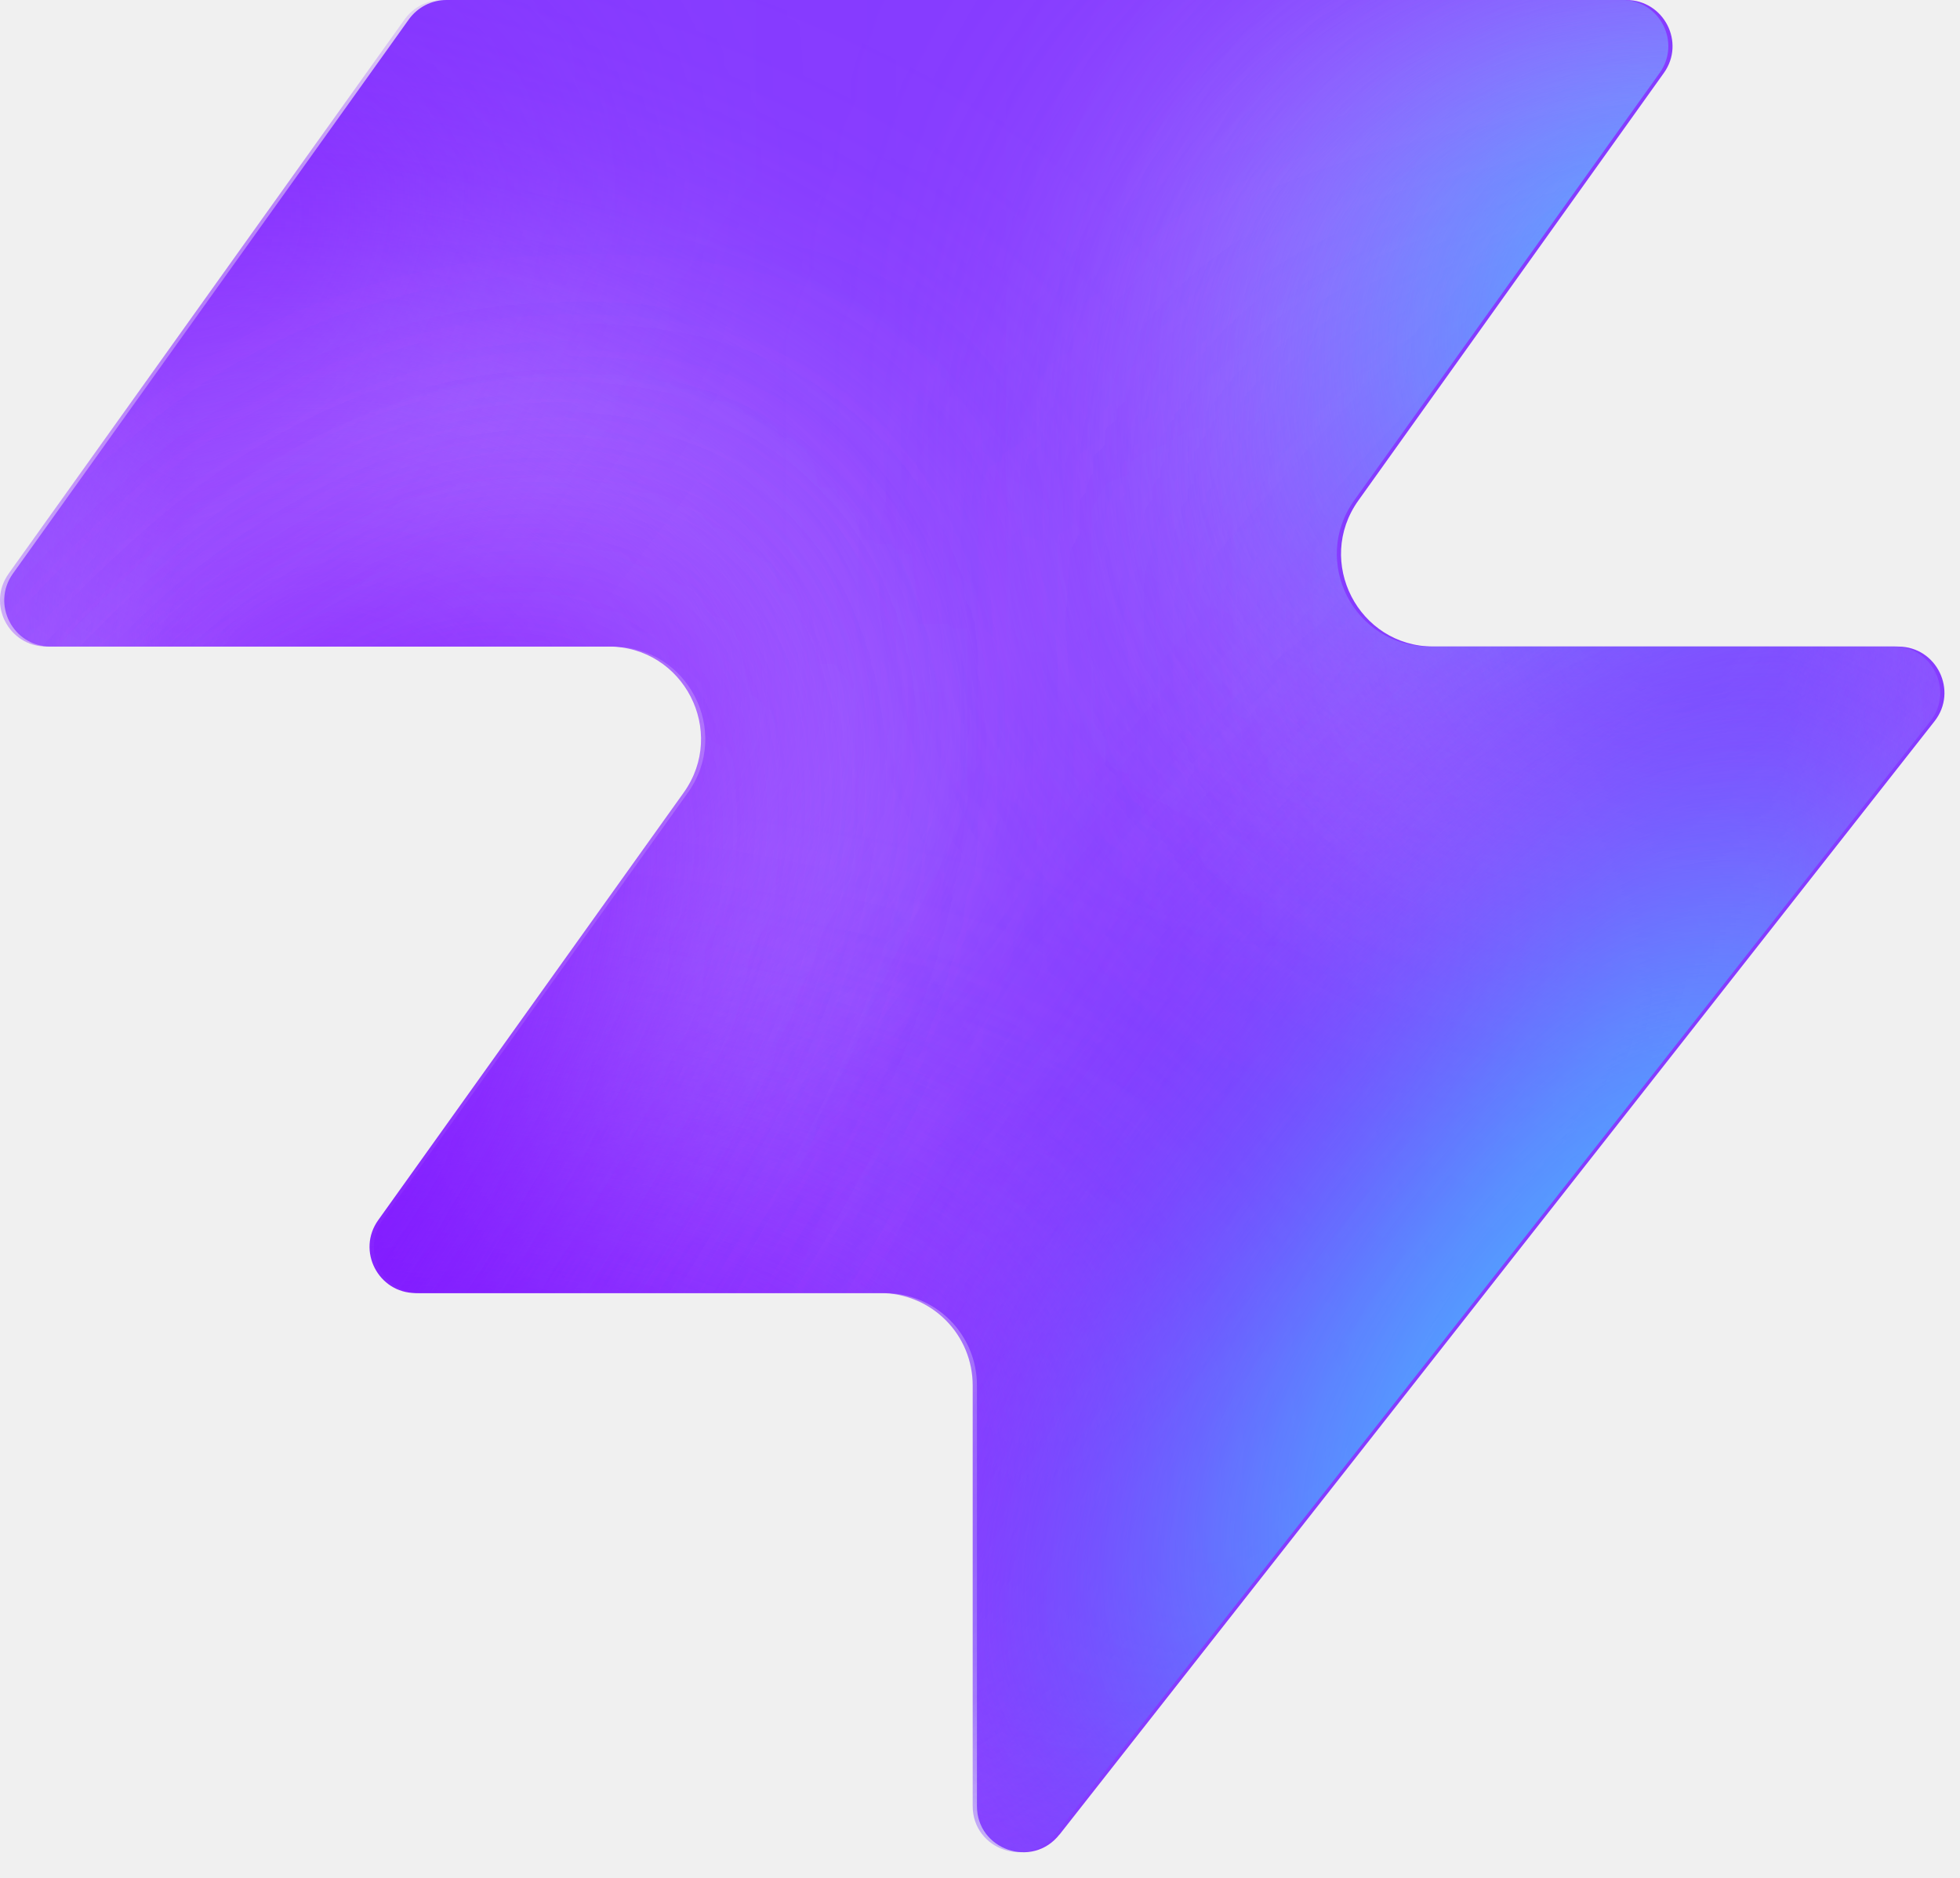
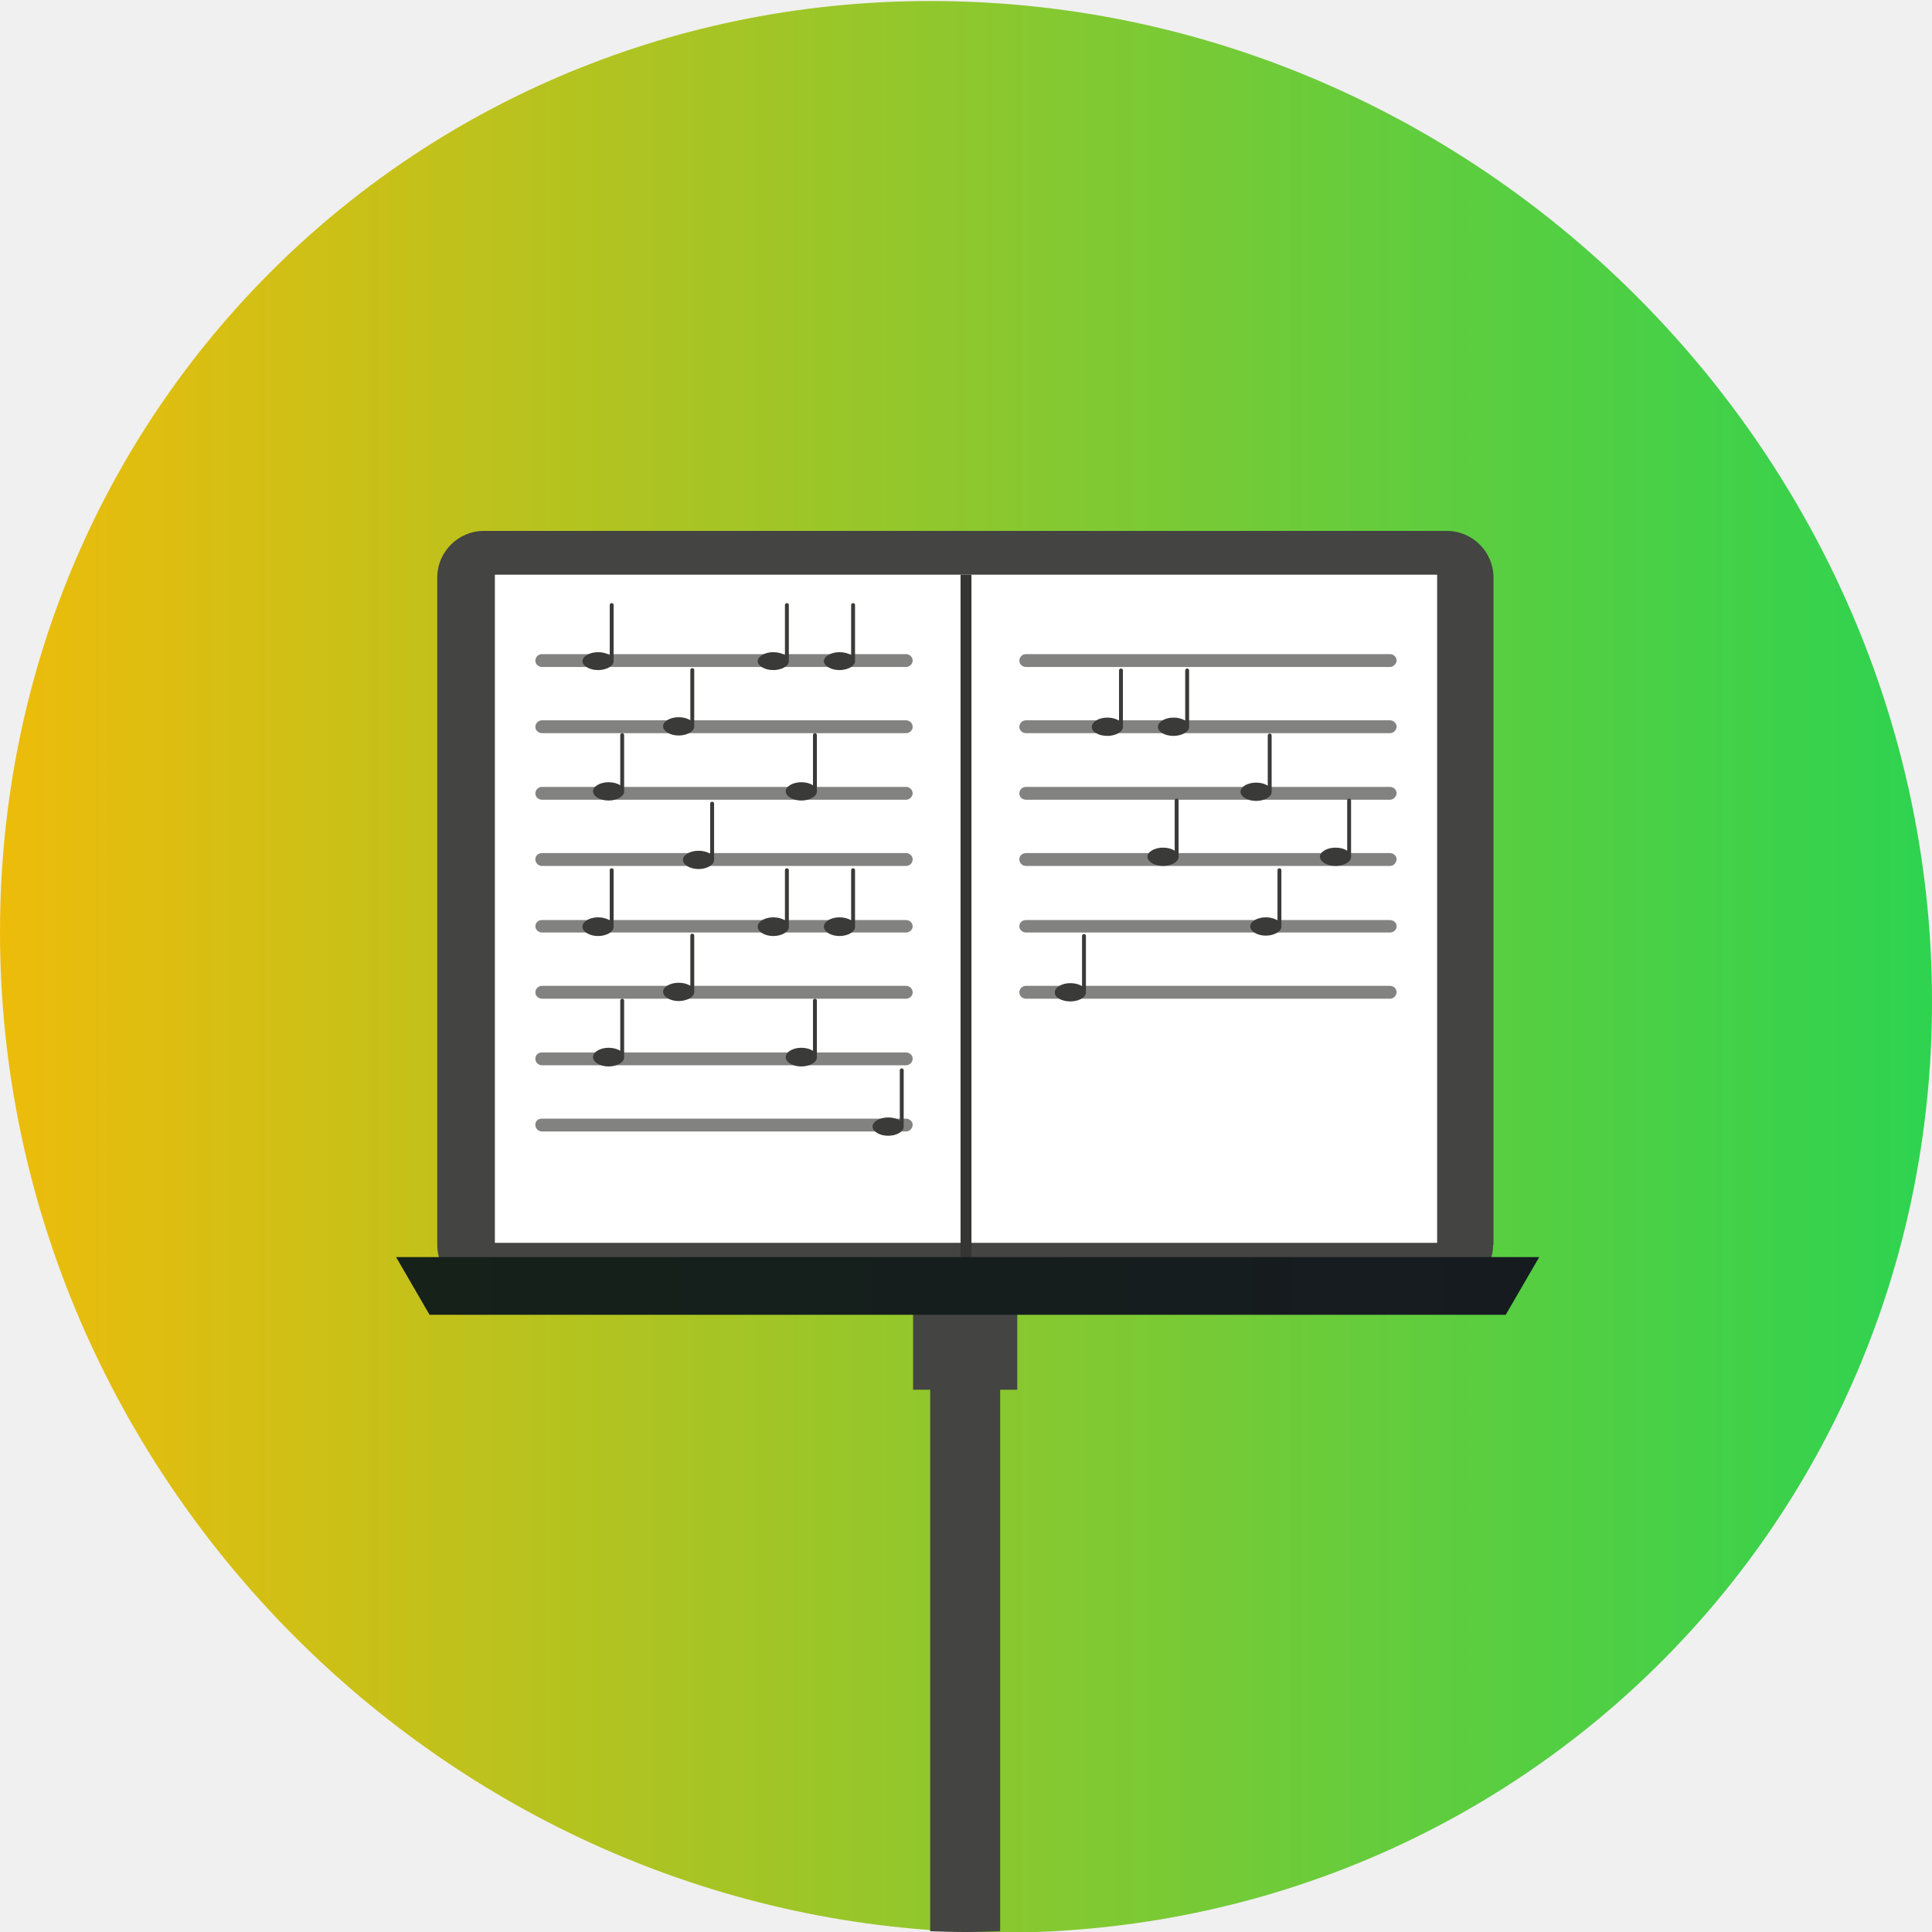
- <svg xmlns="http://www.w3.org/2000/svg" width="48" height="46" fill="none" viewBox="0 0 48 46">
-   <path fill="#863bff" d="M25.946 44.938c-.664.845-2.021.375-2.021-.698V33.937a2.26 2.26 0 0 0-2.262-2.262H10.287c-.92 0-1.456-1.04-.92-1.788l7.48-10.471c1.07-1.497 0-3.578-1.842-3.578H1.237c-.92 0-1.456-1.04-.92-1.788L10.013.474c.214-.297.556-.474.92-.474h28.894c.92 0 1.456 1.04.92 1.788l-7.48 10.471c-1.07 1.498 0 3.579 1.842 3.579h11.377c.943 0 1.473 1.088.89 1.83L25.947 44.94z" style="fill:#863bff;fill:color(display-p3 .525 .23 1);fill-opacity:1" />
-   <mask id="a" width="48" height="46" x="0" y="0" maskUnits="userSpaceOnUse" style="mask-type:alpha">
-     <path fill="#000" d="M25.842 44.938c-.664.844-2.021.375-2.021-.698V33.937a2.26 2.26 0 0 0-2.262-2.262H10.183c-.92 0-1.456-1.04-.92-1.788l7.48-10.471c1.07-1.498 0-3.579-1.842-3.579H1.133c-.92 0-1.456-1.04-.92-1.787L9.91.473c.214-.297.556-.474.92-.474h28.894c.92 0 1.456 1.04.92 1.788l-7.48 10.471c-1.07 1.498 0 3.578 1.842 3.578h11.377c.943 0 1.473 1.088.89 1.832L25.843 44.94z" style="fill:#000;fill-opacity:1" />
-   </mask>
-   <g mask="url(#a)">
-     <g filter="url(#b)">
-       <ellipse cx="5.508" cy="14.704" fill="#ede6ff" rx="5.508" ry="14.704" style="fill:#ede6ff;fill:color(display-p3 .927 .903 1);fill-opacity:1" transform="matrix(.00324 1 1 -.00324 -4.47 31.516)" />
-     </g>
-     <g filter="url(#c)">
-       <ellipse cx="10.399" cy="29.851" fill="#ede6ff" rx="10.399" ry="29.851" style="fill:#ede6ff;fill:color(display-p3 .927 .903 1);fill-opacity:1" transform="matrix(.00324 1 1 -.00324 -39.328 7.883)" />
-     </g>
-     <g filter="url(#d)">
-       <ellipse cx="5.508" cy="30.487" fill="#7e14ff" rx="5.508" ry="30.487" style="fill:#7e14ff;fill:color(display-p3 .492 .077 1);fill-opacity:1" transform="rotate(89.814 -25.913 -14.639)scale(1 -1)" />
-     </g>
-     <g filter="url(#e)">
-       <ellipse cx="5.508" cy="30.599" fill="#7e14ff" rx="5.508" ry="30.599" style="fill:#7e14ff;fill:color(display-p3 .492 .077 1);fill-opacity:1" transform="rotate(89.814 -32.644 -3.334)scale(1 -1)" />
-     </g>
-     <g filter="url(#f)">
-       <ellipse cx="5.508" cy="30.599" fill="#7e14ff" rx="5.508" ry="30.599" style="fill:#7e14ff;fill:color(display-p3 .492 .077 1);fill-opacity:1" transform="matrix(.00324 1 1 -.00324 -34.34 30.47)" />
-     </g>
-     <g filter="url(#g)">
-       <ellipse cx="14.072" cy="22.078" fill="#ede6ff" rx="14.072" ry="22.078" style="fill:#ede6ff;fill:color(display-p3 .927 .903 1);fill-opacity:1" transform="rotate(93.35 24.506 48.493)scale(-1 1)" />
-     </g>
-     <g filter="url(#h)">
-       <ellipse cx="3.47" cy="21.501" fill="#7e14ff" rx="3.47" ry="21.501" style="fill:#7e14ff;fill:color(display-p3 .492 .077 1);fill-opacity:1" transform="rotate(89.009 28.708 47.59)scale(-1 1)" />
-     </g>
-     <g filter="url(#i)">
-       <ellipse cx="3.47" cy="21.501" fill="#7e14ff" rx="3.47" ry="21.501" style="fill:#7e14ff;fill:color(display-p3 .492 .077 1);fill-opacity:1" transform="rotate(89.009 28.708 47.59)scale(-1 1)" />
-     </g>
-     <g filter="url(#j)">
-       <ellipse cx=".387" cy="8.972" fill="#7e14ff" rx="4.407" ry="29.108" style="fill:#7e14ff;fill:color(display-p3 .492 .077 1);fill-opacity:1" transform="rotate(39.51 .387 8.972)" />
-     </g>
-     <g filter="url(#k)">
-       <ellipse cx="47.523" cy="-6.092" fill="#7e14ff" rx="4.407" ry="29.108" style="fill:#7e14ff;fill:color(display-p3 .492 .077 1);fill-opacity:1" transform="rotate(37.892 47.523 -6.092)" />
-     </g>
-     <g filter="url(#l)">
-       <ellipse cx="41.412" cy="6.333" fill="#47bfff" rx="5.971" ry="9.665" style="fill:#47bfff;fill:color(display-p3 .28 .748 1);fill-opacity:1" transform="rotate(37.892 41.412 6.333)" />
-     </g>
-     <g filter="url(#m)">
-       <ellipse cx="-1.879" cy="38.332" fill="#7e14ff" rx="4.407" ry="29.108" style="fill:#7e14ff;fill:color(display-p3 .492 .077 1);fill-opacity:1" transform="rotate(37.892 -1.88 38.332)" />
-     </g>
-     <g filter="url(#n)">
-       <ellipse cx="-1.879" cy="38.332" fill="#7e14ff" rx="4.407" ry="29.108" style="fill:#7e14ff;fill:color(display-p3 .492 .077 1);fill-opacity:1" transform="rotate(37.892 -1.88 38.332)" />
-     </g>
-     <g filter="url(#o)">
-       <ellipse cx="35.651" cy="29.907" fill="#7e14ff" rx="4.407" ry="29.108" style="fill:#7e14ff;fill:color(display-p3 .492 .077 1);fill-opacity:1" transform="rotate(37.892 35.651 29.907)" />
-     </g>
-     <g filter="url(#p)">
-       <ellipse cx="38.418" cy="32.4" fill="#47bfff" rx="5.971" ry="15.297" style="fill:#47bfff;fill:color(display-p3 .28 .748 1);fill-opacity:1" transform="rotate(37.892 38.418 32.4)" />
-     </g>
+ <svg xmlns="http://www.w3.org/2000/svg" xmlns:xlink="http://www.w3.org/1999/xlink" version="1.1" id="Layer_1" viewBox="0 0 496.2 496.2" xml:space="preserve">
+   <defs id="defs38">
+     <linearGradient id="linearGradient40">
+       <stop style="stop-color:#152119;stop-opacity:1;" offset="0" id="stop40" />
+       <stop style="stop-color:#161b20;stop-opacity:1;" offset="1" id="stop41" />
+     </linearGradient>
+     <linearGradient id="linearGradient38">
+       <stop style="stop-color:#edbc0b;stop-opacity:1;" offset="0" id="stop38" />
+       <stop style="stop-color:#2ed350;stop-opacity:1;" offset="1" id="stop39" />
+     </linearGradient>
+     <linearGradient xlink:href="#linearGradient38" id="linearGradient39" x1="0" y1="248.313" x2="496.2" y2="248.313" gradientUnits="userSpaceOnUse" />
+     <linearGradient xlink:href="#linearGradient40" id="linearGradient41" x1="101.3" y1="316.45" x2="394.9" y2="316.45" gradientUnits="userSpaceOnUse" />
+   </defs>
+   <path style="fill:url(#linearGradient39);stroke-width:1" d="M 496.2,257.234 C 496.2,120.351 385.1,5.351 248.1,0.425 111.1,-4.501 0,102.509 0,239.391 0,376.274 111.1,491.274 248.1,496.2 385.1,501.127 496.2,394.117 496.2,257.234 Z" id="path1" />
+   <g id="g3" transform="matrix(0.9984351,0,0,0.9976424,0.1757422,1.16984)">
+     <path style="fill:#444443" d="M 239.1,218.6 V 496 c 3,0.1 6,0.2 9,0.2 3,0 6,-0.1 9,-0.2 V 218.6 Z" id="path2" />
+     <rect x="234.7" y="314.8" style="fill:#444443" width="26.8" height="41.8" id="rect2" />
+     <path style="fill:#444443" d="m 383.9,319.3 c 0,6.6 -5.4,12 -12,12 H 124.3 c -6.6,0 -12,-5.4 -12,-12 V 147.5 c 0,-6.6 5.4,-12 12,-12 H 372 c 6.6,0 12,5.4 12,12 v 171.8 z" id="path3" />
  </g>
-   <defs>
-     <filter id="b" width="60.045" height="41.654" x="-19.77" y="16.149" color-interpolation-filters="sRGB" filterUnits="userSpaceOnUse">
-       <feFlood flood-opacity="0" result="BackgroundImageFix" />
-       <feBlend in="SourceGraphic" in2="BackgroundImageFix" result="shape" />
-       <feGaussianBlur result="effect1_foregroundBlur_2002_17158" stdDeviation="7.659" />
-     </filter>
-     <filter id="c" width="90.34" height="51.437" x="-54.613" y="-7.533" color-interpolation-filters="sRGB" filterUnits="userSpaceOnUse">
-       <feFlood flood-opacity="0" result="BackgroundImageFix" />
-       <feBlend in="SourceGraphic" in2="BackgroundImageFix" result="shape" />
-       <feGaussianBlur result="effect1_foregroundBlur_2002_17158" stdDeviation="7.659" />
-     </filter>
-     <filter id="d" width="79.355" height="29.4" x="-49.64" y="2.03" color-interpolation-filters="sRGB" filterUnits="userSpaceOnUse">
-       <feFlood flood-opacity="0" result="BackgroundImageFix" />
-       <feBlend in="SourceGraphic" in2="BackgroundImageFix" result="shape" />
-       <feGaussianBlur result="effect1_foregroundBlur_2002_17158" stdDeviation="4.596" />
-     </filter>
-     <filter id="e" width="79.579" height="29.4" x="-45.045" y="20.029" color-interpolation-filters="sRGB" filterUnits="userSpaceOnUse">
-       <feFlood flood-opacity="0" result="BackgroundImageFix" />
-       <feBlend in="SourceGraphic" in2="BackgroundImageFix" result="shape" />
-       <feGaussianBlur result="effect1_foregroundBlur_2002_17158" stdDeviation="4.596" />
-     </filter>
-     <filter id="f" width="79.579" height="29.4" x="-43.513" y="21.178" color-interpolation-filters="sRGB" filterUnits="userSpaceOnUse">
-       <feFlood flood-opacity="0" result="BackgroundImageFix" />
-       <feBlend in="SourceGraphic" in2="BackgroundImageFix" result="shape" />
-       <feGaussianBlur result="effect1_foregroundBlur_2002_17158" stdDeviation="4.596" />
-     </filter>
-     <filter id="g" width="74.749" height="58.852" x="15.756" y="-17.901" color-interpolation-filters="sRGB" filterUnits="userSpaceOnUse">
-       <feFlood flood-opacity="0" result="BackgroundImageFix" />
-       <feBlend in="SourceGraphic" in2="BackgroundImageFix" result="shape" />
-       <feGaussianBlur result="effect1_foregroundBlur_2002_17158" stdDeviation="7.659" />
-     </filter>
-     <filter id="h" width="61.377" height="25.362" x="23.548" y="2.284" color-interpolation-filters="sRGB" filterUnits="userSpaceOnUse">
-       <feFlood flood-opacity="0" result="BackgroundImageFix" />
-       <feBlend in="SourceGraphic" in2="BackgroundImageFix" result="shape" />
-       <feGaussianBlur result="effect1_foregroundBlur_2002_17158" stdDeviation="4.596" />
-     </filter>
-     <filter id="i" width="61.377" height="25.362" x="23.548" y="2.284" color-interpolation-filters="sRGB" filterUnits="userSpaceOnUse">
-       <feFlood flood-opacity="0" result="BackgroundImageFix" />
-       <feBlend in="SourceGraphic" in2="BackgroundImageFix" result="shape" />
-       <feGaussianBlur result="effect1_foregroundBlur_2002_17158" stdDeviation="4.596" />
-     </filter>
-     <filter id="j" width="56.045" height="63.649" x="-27.636" y="-22.853" color-interpolation-filters="sRGB" filterUnits="userSpaceOnUse">
-       <feFlood flood-opacity="0" result="BackgroundImageFix" />
-       <feBlend in="SourceGraphic" in2="BackgroundImageFix" result="shape" />
-       <feGaussianBlur result="effect1_foregroundBlur_2002_17158" stdDeviation="4.596" />
-     </filter>
-     <filter id="k" width="54.814" height="64.646" x="20.116" y="-38.415" color-interpolation-filters="sRGB" filterUnits="userSpaceOnUse">
-       <feFlood flood-opacity="0" result="BackgroundImageFix" />
-       <feBlend in="SourceGraphic" in2="BackgroundImageFix" result="shape" />
-       <feGaussianBlur result="effect1_foregroundBlur_2002_17158" stdDeviation="4.596" />
-     </filter>
-     <filter id="l" width="33.541" height="35.313" x="24.641" y="-11.323" color-interpolation-filters="sRGB" filterUnits="userSpaceOnUse">
-       <feFlood flood-opacity="0" result="BackgroundImageFix" />
-       <feBlend in="SourceGraphic" in2="BackgroundImageFix" result="shape" />
-       <feGaussianBlur result="effect1_foregroundBlur_2002_17158" stdDeviation="4.596" />
-     </filter>
-     <filter id="m" width="54.814" height="64.646" x="-29.286" y="6.009" color-interpolation-filters="sRGB" filterUnits="userSpaceOnUse">
-       <feFlood flood-opacity="0" result="BackgroundImageFix" />
-       <feBlend in="SourceGraphic" in2="BackgroundImageFix" result="shape" />
-       <feGaussianBlur result="effect1_foregroundBlur_2002_17158" stdDeviation="4.596" />
-     </filter>
-     <filter id="n" width="54.814" height="64.646" x="-29.286" y="6.009" color-interpolation-filters="sRGB" filterUnits="userSpaceOnUse">
-       <feFlood flood-opacity="0" result="BackgroundImageFix" />
-       <feBlend in="SourceGraphic" in2="BackgroundImageFix" result="shape" />
-       <feGaussianBlur result="effect1_foregroundBlur_2002_17158" stdDeviation="4.596" />
-     </filter>
-     <filter id="o" width="54.814" height="64.646" x="8.244" y="-2.416" color-interpolation-filters="sRGB" filterUnits="userSpaceOnUse">
-       <feFlood flood-opacity="0" result="BackgroundImageFix" />
-       <feBlend in="SourceGraphic" in2="BackgroundImageFix" result="shape" />
-       <feGaussianBlur result="effect1_foregroundBlur_2002_17158" stdDeviation="4.596" />
-     </filter>
-     <filter id="p" width="39.409" height="43.623" x="18.713" y="10.588" color-interpolation-filters="sRGB" filterUnits="userSpaceOnUse">
-       <feFlood flood-opacity="0" result="BackgroundImageFix" />
-       <feBlend in="SourceGraphic" in2="BackgroundImageFix" result="shape" />
-       <feGaussianBlur result="effect1_foregroundBlur_2002_17158" stdDeviation="4.596" />
-     </filter>
-   </defs>
+   <rect x="127.1" y="147.6" style="fill:#FFFFFF;" width="242" height="171.6" id="rect3" />
+   <rect x="246.7" y="147.6" style="fill:#353534;" width="2.8" height="182.6" id="rect4" />
+   <polygon style="fill:url(#linearGradient41)" points="101.3,301.6 394.9,301.6 386.3,331.3 109.9,331.3 " id="polygon4" transform="matrix(1,0,0,0.498931,0.4251928,172.382)" />
+   <g id="g17">
+     <path style="fill:#828281;" d="M232.7,171.3h-93.5c-0.9,0-1.7-0.7-1.7-1.6c0-0.9,0.7-1.7,1.7-1.7h93.5c0.9,0,1.7,0.7,1.7,1.7   C234.4,170.5,233.6,171.3,232.7,171.3z" id="path4" />
+     <path style="fill:#828281;" d="M232.7,188.3h-93.5c-0.9,0-1.7-0.7-1.7-1.6c0-0.9,0.7-1.7,1.7-1.7h93.5c0.9,0,1.7,0.7,1.7,1.7   C234.4,187.6,233.6,188.3,232.7,188.3z" id="path5" />
+     <path style="fill:#828281;" d="M232.7,205.4h-93.5c-0.9,0-1.7-0.7-1.7-1.6c0-0.9,0.7-1.7,1.7-1.7h93.5c0.9,0,1.7,0.7,1.7,1.7   C234.4,204.6,233.6,205.4,232.7,205.4z" id="path6" />
+     <path style="fill:#828281;" d="M232.7,222.4h-93.5c-0.9,0-1.7-0.7-1.7-1.7c0-0.9,0.7-1.6,1.7-1.6h93.5c0.9,0,1.7,0.7,1.7,1.6   C234.4,221.7,233.6,222.4,232.7,222.4z" id="path7" />
+     <path style="fill:#828281;" d="M232.7,239.5h-93.5c-0.9,0-1.7-0.7-1.7-1.6s0.7-1.6,1.7-1.6h93.5c0.9,0,1.7,0.7,1.7,1.6   S233.6,239.5,232.7,239.5z" id="path8" />
+     <path style="fill:#828281;" d="M232.7,256.5h-93.5c-0.9,0-1.7-0.7-1.7-1.6s0.7-1.7,1.7-1.7h93.5c0.9,0,1.7,0.7,1.7,1.7   C234.4,255.8,233.6,256.5,232.7,256.5z" id="path9" />
+     <path style="fill:#828281;" d="M232.7,273.6h-93.5c-0.9,0-1.7-0.7-1.7-1.7c0-0.9,0.7-1.6,1.7-1.6h93.5c0.9,0,1.7,0.7,1.7,1.6   C234.4,272.8,233.6,273.6,232.7,273.6z" id="path10" />
+     <path style="fill:#828281;" d="M232.7,290.6h-93.5c-0.9,0-1.7-0.7-1.7-1.7s0.7-1.6,1.7-1.6h93.5c0.9,0,1.7,0.7,1.7,1.6   S233.6,290.6,232.7,290.6z" id="path11" />
+     <path style="fill:#828281;" d="M357,171.3h-93.5c-0.9,0-1.7-0.7-1.7-1.6c0-0.9,0.7-1.7,1.7-1.7H357c0.9,0,1.7,0.7,1.7,1.7   C358.6,170.5,357.9,171.3,357,171.3z" id="path12" />
+     <path style="fill:#828281;" d="M357,188.3h-93.5c-0.9,0-1.7-0.7-1.7-1.6c0-0.9,0.7-1.7,1.7-1.7H357c0.9,0,1.7,0.7,1.7,1.7   C358.6,187.6,357.9,188.3,357,188.3z" id="path13" />
+     <path style="fill:#828281;" d="M357,205.4h-93.5c-0.9,0-1.7-0.7-1.7-1.6c0-0.9,0.7-1.7,1.7-1.7H357c0.9,0,1.7,0.7,1.7,1.7   C358.6,204.6,357.9,205.4,357,205.4z" id="path14" />
+     <path style="fill:#828281;" d="M357,222.4h-93.5c-0.9,0-1.7-0.7-1.7-1.7c0-0.9,0.7-1.6,1.7-1.6H357c0.9,0,1.7,0.7,1.7,1.6   C358.6,221.7,357.9,222.4,357,222.4z" id="path15" />
+     <path style="fill:#828281;" d="M357,239.5h-93.5c-0.9,0-1.7-0.7-1.7-1.6s0.7-1.6,1.7-1.6H357c0.9,0,1.7,0.7,1.7,1.6   S357.9,239.5,357,239.5z" id="path16" />
+     <path style="fill:#828281;" d="M357,256.5h-93.5c-0.9,0-1.7-0.7-1.7-1.6s0.7-1.7,1.7-1.7H357c0.9,0,1.7,0.7,1.7,1.7   C358.6,255.8,357.9,256.5,357,256.5z" id="path17" />
+   </g>
+   <g id="g38">
+     <path style="fill:#3A3A38;" d="M157.6,155.4c0-0.3-0.2-0.5-0.5-0.5s-0.5,0.2-0.5,0.5v12.9c-0.7-0.5-1.8-0.8-3-0.8   c-2.2,0-4,1.1-4,2.3s1.8,2.3,4,2.3c2.1,0,3.9-1,4-2.2v-0.1V155.4z" id="path18" />
+     <path style="fill:#3A3A38;" d="M202.6,155.4c0-0.3-0.2-0.5-0.5-0.5s-0.5,0.2-0.5,0.5v12.9c-0.7-0.5-1.8-0.8-3-0.8   c-2.2,0-4,1.1-4,2.3s1.8,2.3,4,2.3c2.1,0,3.9-1,4-2.2v-0.1V155.4z" id="path19" />
+     <path style="fill:#3A3A38;" d="M219.6,155.4c0-0.3-0.2-0.5-0.5-0.5s-0.5,0.2-0.5,0.5v12.9c-0.7-0.5-1.8-0.8-3-0.8   c-2.2,0-4,1.1-4,2.3s1.8,2.3,4,2.3c2.1,0,3.9-1,4-2.2v-0.1V155.4z" id="path20" />
+     <path style="fill:#3A3A38;" d="M178.3,172.1c0-0.3-0.2-0.5-0.5-0.5s-0.5,0.2-0.5,0.5V185c-0.7-0.5-1.8-0.8-3-0.8   c-2.2,0-4,1.1-4,2.3c0,1.3,1.8,2.4,4,2.4c2.1,0,3.9-1,4-2.2v-0.1V172.1z" id="path21" />
+     <path style="fill:#3A3A38;" d="M209.8,188.8c0-0.3-0.2-0.5-0.5-0.5s-0.5,0.2-0.5,0.5v12.9c-0.7-0.5-1.8-0.8-3-0.8   c-2.2,0-4,1.1-4,2.3c0,1.3,1.8,2.4,4,2.4c2.1,0,3.9-1,4-2.2v-0.1V188.8z" id="path22" />
+     <path style="fill:#3A3A38;" d="M160.3,188.8c0-0.3-0.2-0.5-0.5-0.5s-0.5,0.2-0.5,0.5v12.9c-0.7-0.5-1.8-0.8-3-0.8   c-2.2,0-4,1.1-4,2.3c0,1.3,1.8,2.4,4,2.4c2.1,0,3.9-1,4-2.2v-0.1V188.8z" id="path23" />
+     <path style="fill:#3A3A38;" d="M157.6,223.5c0-0.3-0.2-0.5-0.5-0.5s-0.5,0.2-0.5,0.5v12.9c-0.7-0.5-1.8-0.8-3-0.8   c-2.2,0-4,1.1-4,2.4s1.8,2.4,4,2.4c2.1,0,3.9-1,4-2.2v-0.1V223.5z" id="path24" />
+     <path style="fill:#3A3A38;" d="M202.6,223.5c0-0.3-0.2-0.5-0.5-0.5s-0.5,0.2-0.5,0.5v12.9c-0.7-0.5-1.8-0.8-3-0.8   c-2.2,0-4,1.1-4,2.4s1.8,2.4,4,2.4c2.1,0,3.9-1,4-2.2v-0.1V223.5z" id="path25" />
+     <path style="fill:#3A3A38;" d="M219.6,223.5c0-0.3-0.2-0.5-0.5-0.5s-0.5,0.2-0.5,0.5v12.9c-0.7-0.5-1.8-0.8-3-0.8   c-2.2,0-4,1.1-4,2.4s1.8,2.4,4,2.4c2.1,0,3.9-1,4-2.2v-0.1V223.5z" id="path26" />
+     <path style="fill:#3A3A38;" d="M178.3,240.3c0-0.3-0.2-0.5-0.5-0.5s-0.5,0.2-0.5,0.5v12.9c-0.7-0.5-1.8-0.8-3-0.8   c-2.2,0-4,1.1-4,2.3c0,1.3,1.8,2.4,4,2.4c2.1,0,3.9-1,4-2.2v-0.1V240.3z" id="path27" />
+     <path style="fill:#3A3A38;" d="M209.8,257c0-0.3-0.2-0.5-0.5-0.5s-0.5,0.2-0.5,0.5v12.9c-0.7-0.5-1.8-0.8-3-0.8c-2.2,0-4,1.1-4,2.4   s1.8,2.4,4,2.4c2.1,0,3.9-1,4-2.2v-0.1V257z" id="path28" />
+     <path style="fill:#3A3A38;" d="M160.3,257c0-0.3-0.2-0.5-0.5-0.5s-0.5,0.2-0.5,0.5v12.9c-0.7-0.5-1.8-0.8-3-0.8c-2.2,0-4,1.1-4,2.4   s1.8,2.4,4,2.4c2.1,0,3.9-1,4-2.2v-0.1V257z" id="path29" />
+     <path style="fill:#3A3A38;" d="M232.1,274.9c0-0.3-0.2-0.5-0.5-0.5s-0.5,0.2-0.5,0.5v12.9c-0.7-0.5-1.8-0.8-3-0.8   c-2.2,0-4,1.1-4,2.3c0,1.3,1.8,2.4,4,2.4c2.1,0,3.9-1,4-2.2v-0.1V274.9z" id="path30" />
+     <path style="fill:#3A3A38;" d="M183.4,206.4c0-0.3-0.2-0.5-0.5-0.5s-0.5,0.2-0.5,0.5v12.9c-0.7-0.5-1.8-0.8-3-0.8   c-2.2,0-4,1.1-4,2.3c0,1.3,1.8,2.4,4,2.4c2.1,0,3.9-1,4-2.2v-0.1V206.4z" id="path31" />
+     <path style="fill:#3A3A38;" d="M278.9,240.4c0-0.3-0.2-0.5-0.5-0.5s-0.5,0.2-0.5,0.5v12.9c-0.7-0.5-1.8-0.8-3-0.8   c-2.2,0-4,1.1-4,2.4s1.8,2.3,4,2.3c2.1,0,3.9-1,4-2.2v-0.1V240.4z" id="path32" />
+     <path style="fill:#3A3A38;" d="M288.4,172.2c0-0.3-0.2-0.5-0.5-0.5s-0.5,0.2-0.5,0.5v12.9c-0.7-0.5-1.8-0.8-3-0.8   c-2.2,0-4,1.1-4,2.4c0,1.3,1.8,2.3,4,2.3c2.1,0,3.9-1,4-2.2v-0.1V172.2z" id="path33" />
+     <path style="fill:#3A3A38;" d="M305.4,172.2c0-0.3-0.2-0.5-0.5-0.5s-0.5,0.2-0.5,0.5v12.9c-0.7-0.5-1.8-0.8-3-0.8   c-2.2,0-4,1.1-4,2.4c0,1.3,1.8,2.3,4,2.3c2.1,0,3.9-1,4-2.2v-0.1V172.2z" id="path34" />
+     <path style="fill:#3A3A38;" d="M326.6,188.9c0-0.3-0.2-0.5-0.5-0.5s-0.5,0.2-0.5,0.5v12.9c-0.7-0.5-1.8-0.8-3-0.8   c-2.2,0-4,1.1-4,2.3c0,1.3,1.8,2.4,4,2.4c2.1,0,3.9-1,4-2.2v-0.1V188.9z" id="path35" />
+     <path style="fill:#3A3A38;" d="M347,205.6c0-0.3-0.2-0.5-0.5-0.5s-0.5,0.2-0.5,0.5v12.9c-0.7-0.5-1.8-0.8-3-0.8c-2.2,0-4,1.1-4,2.3   c0,1.3,1.8,2.4,4,2.4c2.1,0,3.9-1,4-2.2v-0.1V205.6z" id="path36" />
+     <path style="fill:#3A3A38;" d="M302.7,205.6c0-0.3-0.2-0.5-0.5-0.5s-0.5,0.2-0.5,0.5v12.9c-0.7-0.5-1.8-0.8-3-0.8   c-2.2,0-4,1.1-4,2.3c0,1.3,1.8,2.4,4,2.4c2.1,0,3.9-1,4-2.2v-0.1V205.6z" id="path37" />
+     <path style="fill:#3A3A38;" d="M329.1,223.5c0-0.3-0.2-0.5-0.5-0.5s-0.5,0.2-0.5,0.5v12.9c-0.7-0.5-1.8-0.8-3-0.8   c-2.2,0-4,1.1-4,2.3c0,1.3,1.8,2.4,4,2.4c2.1,0,3.9-1,4-2.2V238V223.5z" id="path38" />
+   </g>
</svg>
